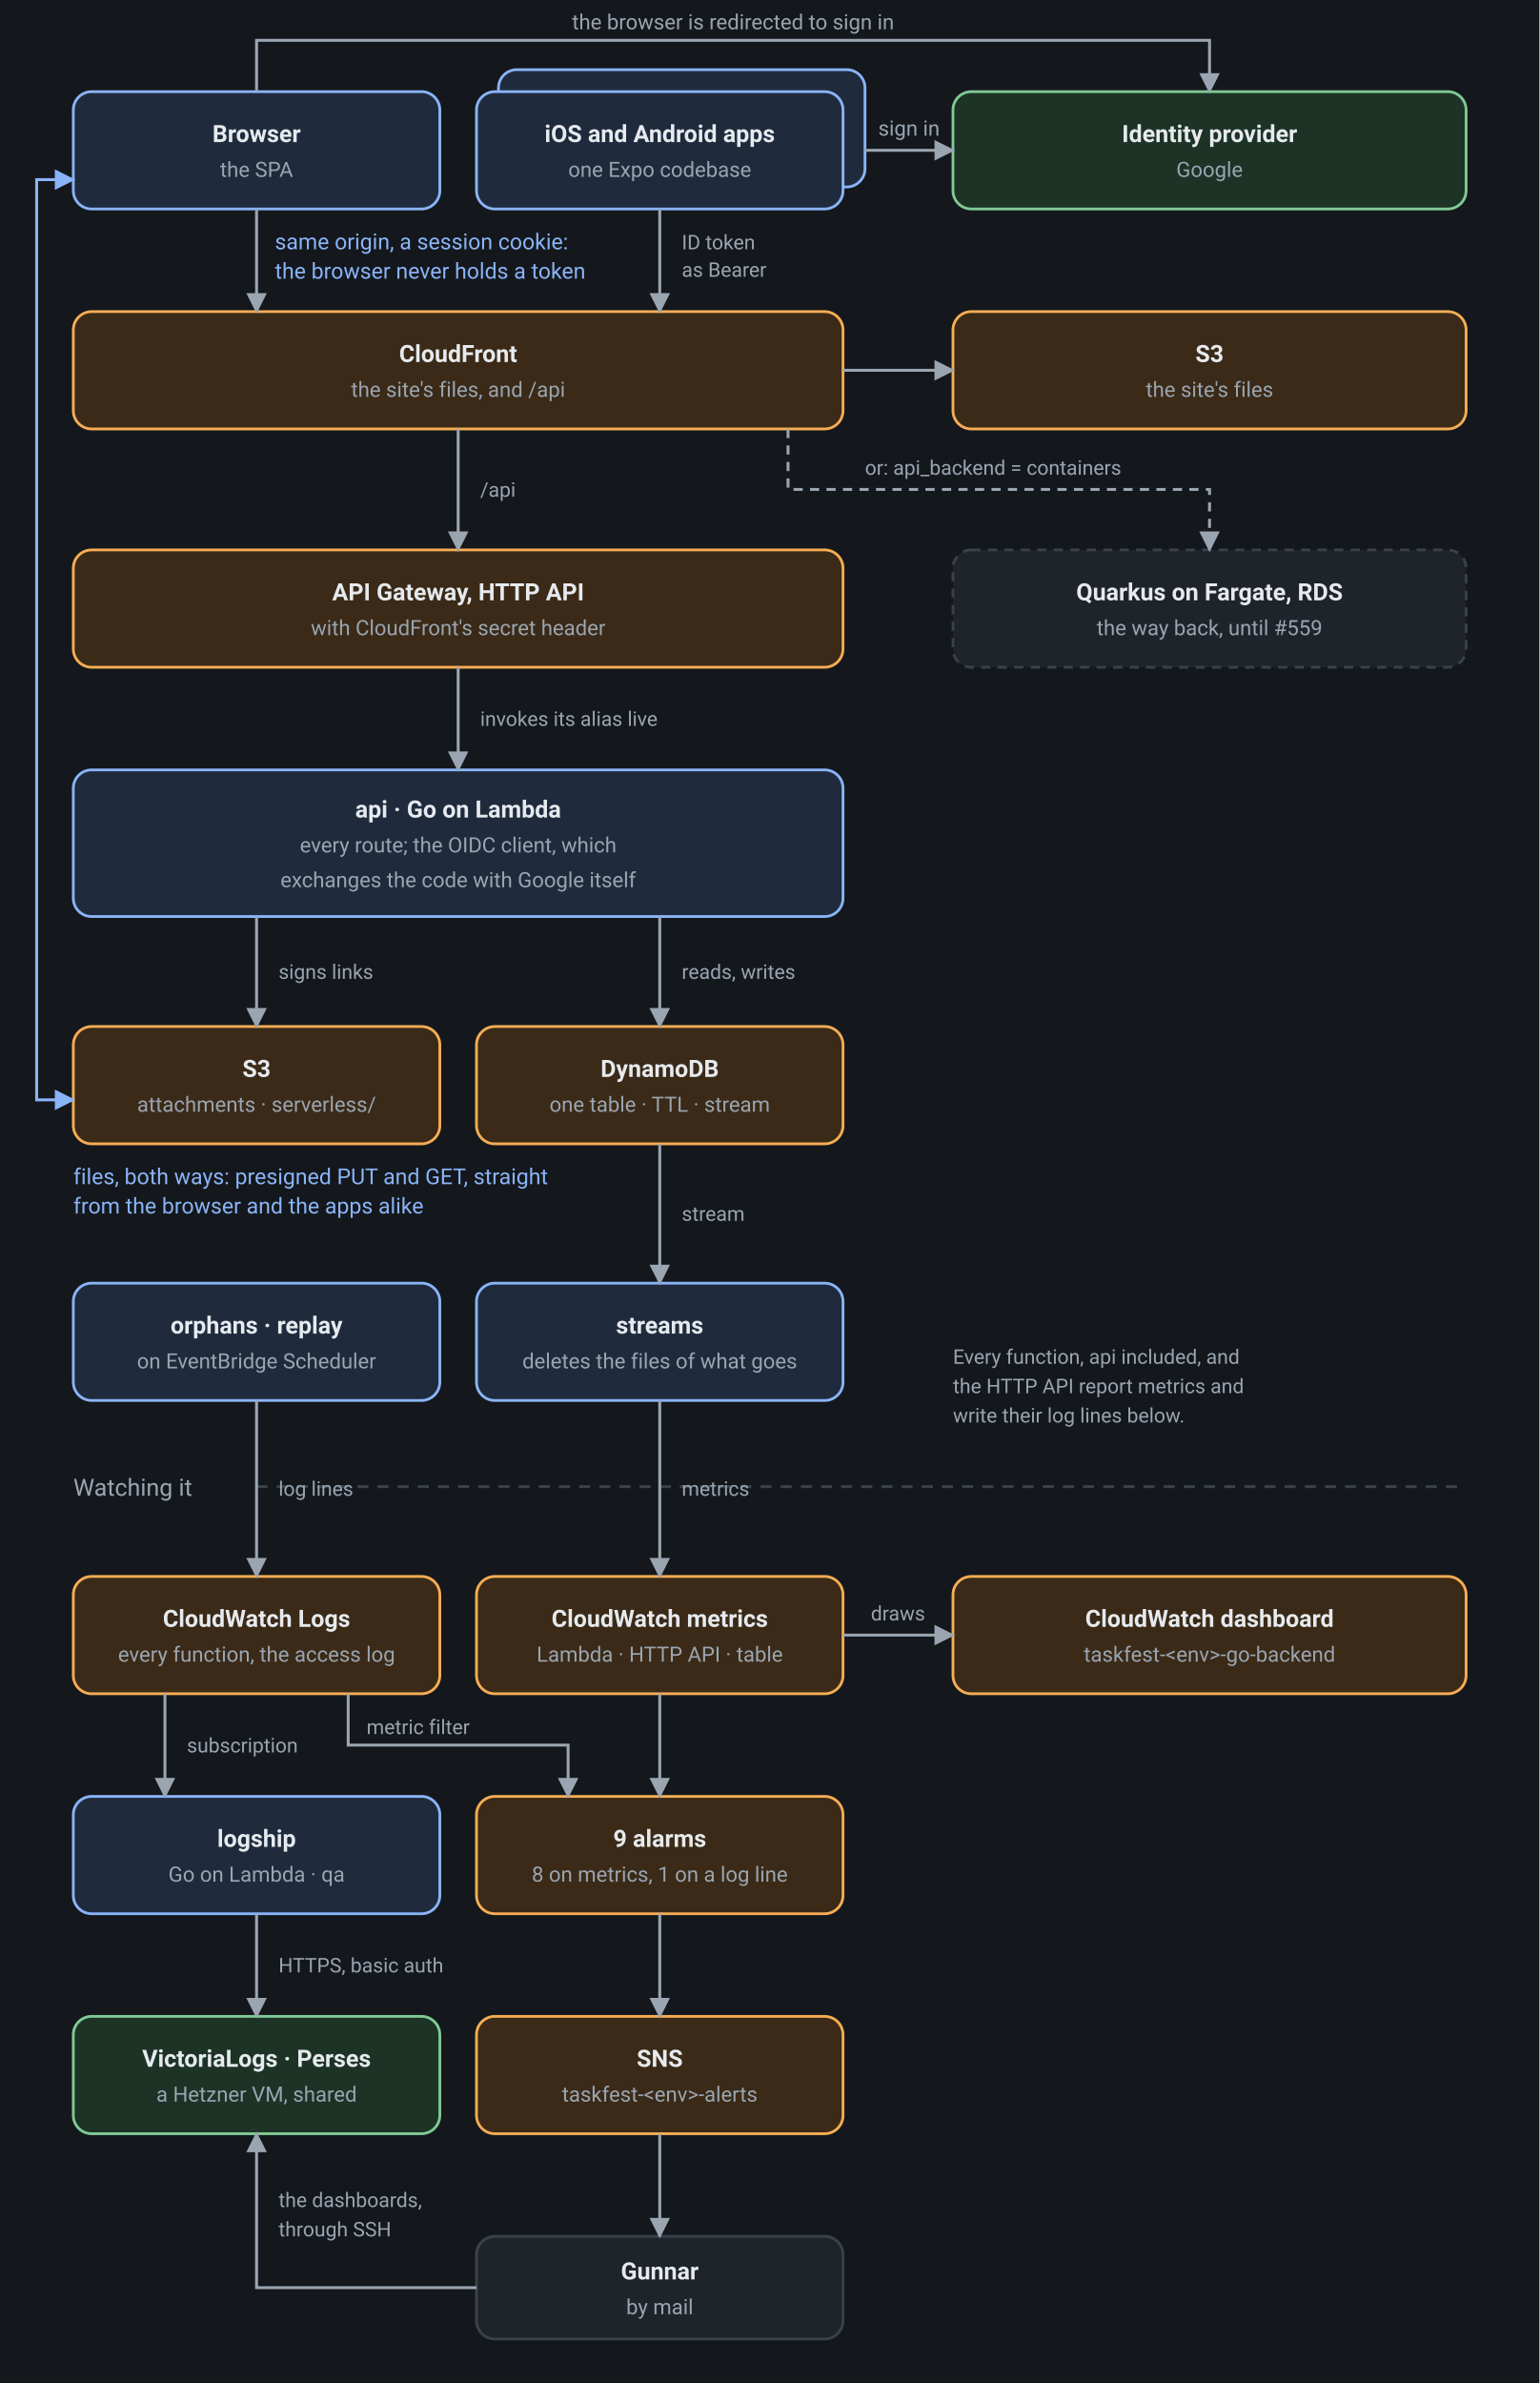
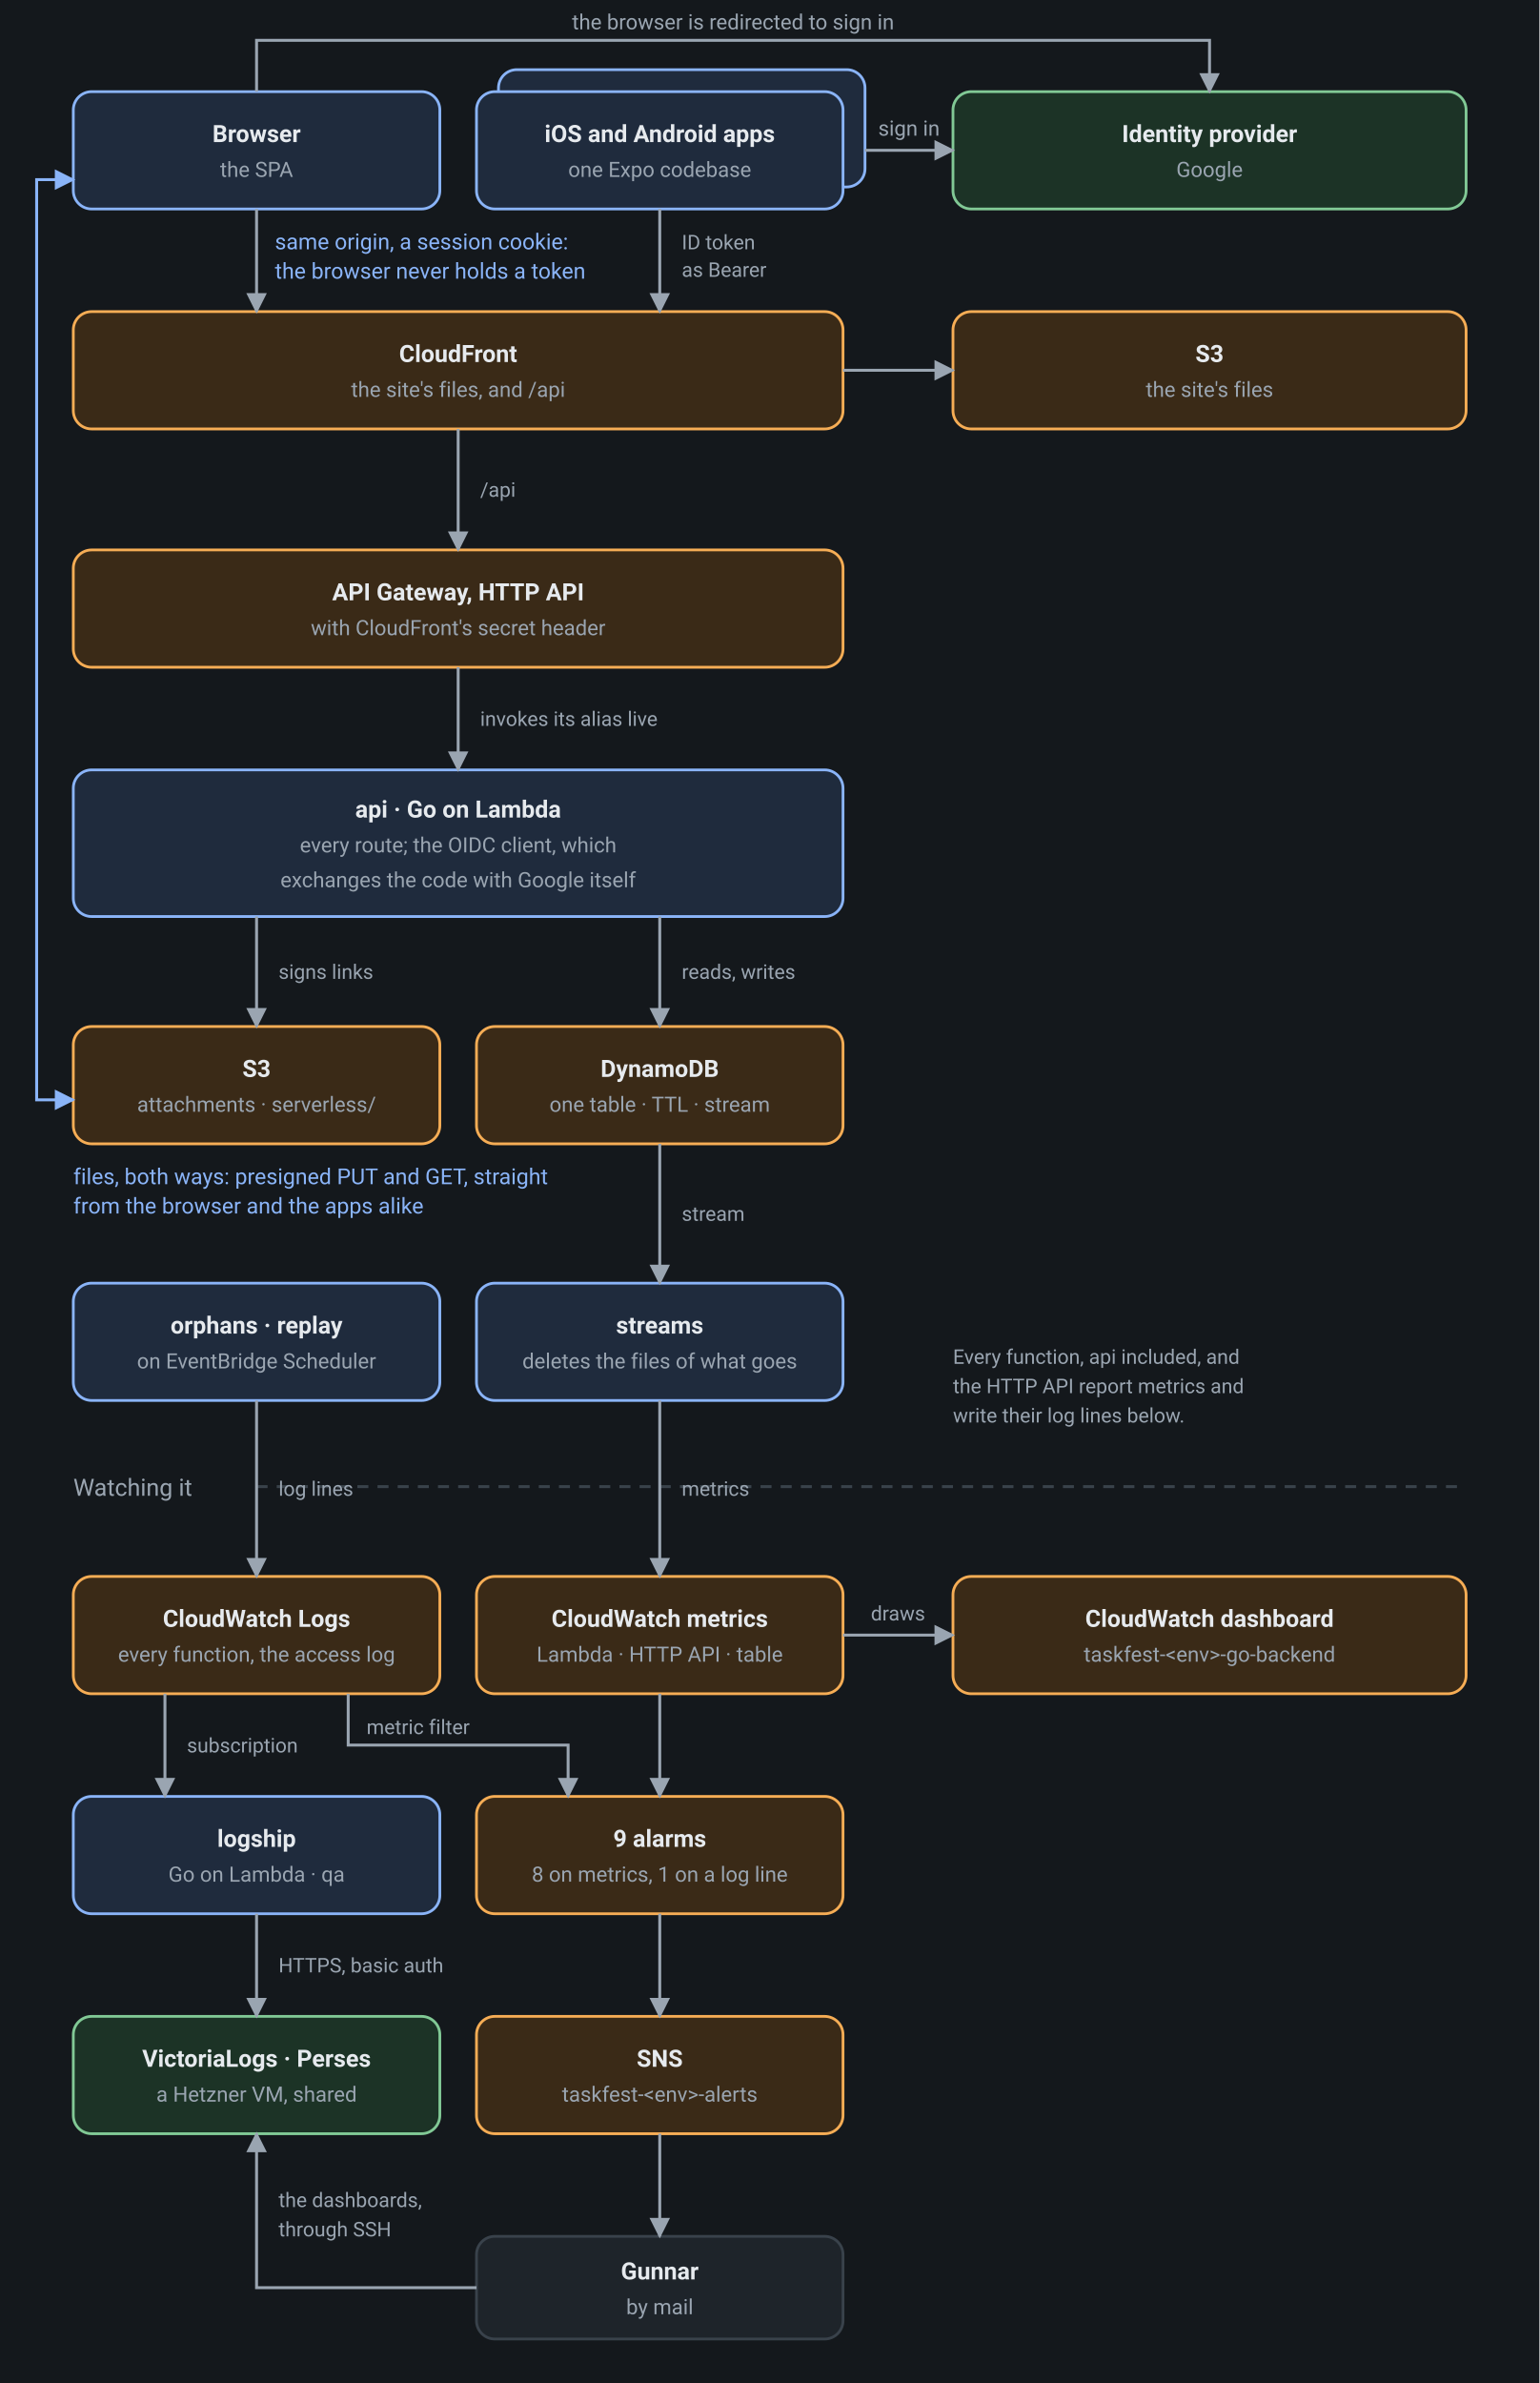
- <svg xmlns="http://www.w3.org/2000/svg" viewBox="0 0 840 1300" width="840" height="1300" role="img" aria-label="TaskFest on the Go backend, top to bottom. The browser and the iOS and Android apps sign in with Google: the browser is redirected there, the apps sign in themselves. Both talk only to CloudFront, which serves the site's files from S3 and passes /api to API Gateway's HTTP API with a secret header, or, where api_backend says containers, to the Quarkus backend on Fargate, the way back until it is removed. The HTTP API invokes the api function, Go on Lambda, which serves every route and is the OIDC client: it exchanges the code with Google itself, and the browser holds a session cookie, never a token, while the apps send their ID token as a Bearer token. The api function reads and writes one DynamoDB table and signs links to the attachment bucket, so files go both ways straight between the clients and S3. The table's stream feeds the streams function, and EventBridge Scheduler runs orphans and replay. Every function and the HTTP API report metrics to CloudWatch, which a CloudWatch dashboard draws, and write their log lines to CloudWatch Logs. Nine alarms, eight on the metrics and one on the orphan clean-up's log line through a metric filter, notify an SNS topic, which mails Gunnar. In qa, a subscription filter also hands every log line to logship, which sends it over HTTPS with basic auth to VictoriaLogs and Perses on a shared Hetzner VM, which Gunnar opens through SSH." font-family="system-ui, -apple-system, BlinkMacSystemFont, 'Segoe UI', Roboto, Helvetica, Arial, sans-serif">
+ <svg xmlns="http://www.w3.org/2000/svg" viewBox="0 0 840 1300" width="840" height="1300" role="img" aria-label="TaskFest on the Go backend, top to bottom. The browser and the iOS and Android apps sign in with Google: the browser is redirected there, the apps sign in themselves. Both talk only to CloudFront, which serves the site's files from S3 and passes /api to API Gateway's HTTP API with a secret header. The HTTP API invokes the api function, Go on Lambda, which serves every route and is the OIDC client: it exchanges the code with Google itself, and the browser holds a session cookie, never a token, while the apps send their ID token as a Bearer token. The api function reads and writes one DynamoDB table and signs links to the attachment bucket, so files go both ways straight between the clients and S3. The table's stream feeds the streams function, and EventBridge Scheduler runs orphans and replay. Every function and the HTTP API report metrics to CloudWatch, which a CloudWatch dashboard draws, and write their log lines to CloudWatch Logs. Nine alarms, eight on the metrics and one on the orphan clean-up's log line through a metric filter, notify an SNS topic, which mails Gunnar. In qa, a subscription filter also hands every log line to logship, which sends it over HTTPS with basic auth to VictoriaLogs and Perses on a shared Hetzner VM, which Gunnar opens through SSH." font-family="system-ui, -apple-system, BlinkMacSystemFont, 'Segoe UI', Roboto, Helvetica, Arial, sans-serif">
  <defs>
    <marker id="arrow" viewBox="0 0 10 10" refX="9" refY="5" markerWidth="7" markerHeight="7" orient="auto-start-reverse">
      <path d="M 0 0 L 10 5 L 0 10 z" fill="#9aa5b1" />
    </marker>
    <marker id="arrow-accent" viewBox="0 0 10 10" refX="9" refY="5" markerWidth="7" markerHeight="7" orient="auto-start-reverse">
      <path d="M 0 0 L 10 5 L 0 10 z" fill="#8ab4f8" />
    </marker>
  </defs>
  <rect width="840" height="1300" fill="#14181c" />
  <rect x="40" y="50" width="200" height="64" rx="10" fill="#1f2b3d" stroke="#8ab4f8" stroke-width="1.5" />
  <text x="140.0" y="77.5" text-anchor="middle" font-size="13" font-weight="600" fill="#e6eaee">Browser</text>
  <text x="140.0" y="96.5" text-anchor="middle" font-size="11.5" font-weight="400" fill="#9aa5b1">the SPA</text>
  <rect x="272" y="38" width="200" height="64" rx="10" fill="#1f2b3d" stroke="#8ab4f8" stroke-width="1.5" />
  <rect x="260" y="50" width="200" height="64" rx="10" fill="#1f2b3d" stroke="#8ab4f8" stroke-width="1.5" />
  <text x="360.0" y="77.5" text-anchor="middle" font-size="13" font-weight="600" fill="#e6eaee">iOS and Android apps</text>
  <text x="360.0" y="96.5" text-anchor="middle" font-size="11.5" font-weight="400" fill="#9aa5b1">one Expo codebase</text>
  <rect x="520" y="50" width="280" height="64" rx="10" fill="#1c3326" stroke="#81c995" stroke-width="1.5" />
  <text x="660.0" y="77.5" text-anchor="middle" font-size="13" font-weight="600" fill="#e6eaee">Identity provider</text>
  <text x="660.0" y="96.5" text-anchor="middle" font-size="11.5" font-weight="400" fill="#9aa5b1">Google</text>
  <polyline points="472,82 520,82" fill="none" stroke="#9aa5b1" stroke-width="1.6" marker-end="url(#arrow)" />
  <text x="496.0" y="74" text-anchor="middle" font-size="11.5" fill="#9aa5b1">sign in</text>
  <polyline points="140.0,50 140.0,22 660.0,22 660.0,50" fill="none" stroke="#9aa5b1" stroke-width="1.6" marker-end="url(#arrow)" />
  <text x="400.0" y="16" text-anchor="middle" font-size="11.5" fill="#9aa5b1">the browser is redirected to sign in</text>
  <rect x="40" y="170" width="420" height="64" rx="10" fill="#3a2a17" stroke="#f6ad55" stroke-width="1.5" />
  <text x="250.0" y="197.5" text-anchor="middle" font-size="13" font-weight="600" fill="#e6eaee">CloudFront</text>
  <text x="250.0" y="216.5" text-anchor="middle" font-size="11.5" font-weight="400" fill="#9aa5b1">the site's files, and /api</text>
  <rect x="520" y="170" width="280" height="64" rx="10" fill="#3a2a17" stroke="#f6ad55" stroke-width="1.5" />
  <text x="660.0" y="197.5" text-anchor="middle" font-size="13" font-weight="600" fill="#e6eaee">S3</text>
  <text x="660.0" y="216.5" text-anchor="middle" font-size="11.5" font-weight="400" fill="#9aa5b1">the site's files</text>
  <polyline points="140.0,114 140.0,170" fill="none" stroke="#9aa5b1" stroke-width="1.6" marker-end="url(#arrow)" />
  <text x="150.0" y="136" text-anchor="start" font-size="12" fill="#8ab4f8">same origin, a session cookie:</text>
  <text x="150.0" y="152" text-anchor="start" font-size="12" fill="#8ab4f8">the browser never holds a token</text>
  <polyline points="360.0,114 360.0,170" fill="none" stroke="#9aa5b1" stroke-width="1.6" marker-end="url(#arrow)" />
  <text x="372.0" y="136" text-anchor="start" font-size="11" fill="#9aa5b1">ID token</text>
  <text x="372.0" y="151" text-anchor="start" font-size="11" fill="#9aa5b1">as Bearer</text>
  <polyline points="460,202 520,202" fill="none" stroke="#9aa5b1" stroke-width="1.6" marker-end="url(#arrow)" />
  <rect x="40" y="300" width="420" height="64" rx="10" fill="#3a2a17" stroke="#f6ad55" stroke-width="1.5" />
  <text x="250.0" y="327.5" text-anchor="middle" font-size="13" font-weight="600" fill="#e6eaee">API Gateway, HTTP API</text>
  <text x="250.0" y="346.5" text-anchor="middle" font-size="11.5" font-weight="400" fill="#9aa5b1">with CloudFront's secret header</text>
-   <rect x="520" y="300" width="280" height="64" rx="10" fill="#1e242a" stroke="#39424b" stroke-width="1.5" stroke-dasharray="5 4" />
-   <text x="660.0" y="327.5" text-anchor="middle" font-size="13" font-weight="600" fill="#e6eaee">Quarkus on Fargate, RDS</text>
-   <text x="660.0" y="346.5" text-anchor="middle" font-size="11.5" font-weight="400" fill="#9aa5b1">the way back, until #559</text>
  <polyline points="250.0,234 250.0,300" fill="none" stroke="#9aa5b1" stroke-width="1.6" marker-end="url(#arrow)" />
  <text x="262.0" y="271.0" text-anchor="start" font-size="11" fill="#9aa5b1">/api</text>
-   <polyline points="430,234 430,267 660.0,267 660.0,300" fill="none" stroke="#9aa5b1" stroke-width="1.6" stroke-dasharray="5 4" marker-end="url(#arrow)" />
-   <text x="472" y="259" text-anchor="start" font-size="11" fill="#9aa5b1">or: api_backend = containers</text>
  <rect x="40" y="420" width="420" height="80" rx="10" fill="#1f2b3d" stroke="#8ab4f8" stroke-width="1.5" />
  <text x="250.0" y="446.0" text-anchor="middle" font-size="13" font-weight="600" fill="#e6eaee">api · Go on Lambda</text>
  <text x="250.0" y="465.0" text-anchor="middle" font-size="11.5" font-weight="400" fill="#9aa5b1">every route; the OIDC client, which</text>
  <text x="250.0" y="484.0" text-anchor="middle" font-size="11.5" font-weight="400" fill="#9aa5b1">exchanges the code with Google itself</text>
  <polyline points="250.0,364 250.0,420" fill="none" stroke="#9aa5b1" stroke-width="1.6" marker-end="url(#arrow)" />
  <text x="262.0" y="396.0" text-anchor="start" font-size="11" fill="#9aa5b1">invokes its alias live</text>
  <rect x="40" y="560" width="200" height="64" rx="10" fill="#3a2a17" stroke="#f6ad55" stroke-width="1.5" />
  <text x="140.0" y="587.5" text-anchor="middle" font-size="13" font-weight="600" fill="#e6eaee">S3</text>
  <text x="140.0" y="606.5" text-anchor="middle" font-size="11.5" font-weight="400" fill="#9aa5b1">attachments · serverless/</text>
  <rect x="260" y="560" width="200" height="64" rx="10" fill="#3a2a17" stroke="#f6ad55" stroke-width="1.5" />
  <text x="360.0" y="587.5" text-anchor="middle" font-size="13" font-weight="600" fill="#e6eaee">DynamoDB</text>
  <text x="360.0" y="606.5" text-anchor="middle" font-size="11.5" font-weight="400" fill="#9aa5b1">one table · TTL · stream</text>
  <polyline points="140.0,500 140.0,560" fill="none" stroke="#9aa5b1" stroke-width="1.6" marker-end="url(#arrow)" />
  <text x="152.0" y="534.0" text-anchor="start" font-size="11" fill="#9aa5b1">signs links</text>
  <polyline points="360.0,500 360.0,560" fill="none" stroke="#9aa5b1" stroke-width="1.6" marker-end="url(#arrow)" />
  <text x="372.0" y="534.0" text-anchor="start" font-size="11" fill="#9aa5b1">reads, writes</text>
  <polyline points="40,98 20,98 20,600 40,600" fill="none" stroke="#8ab4f8" stroke-width="1.6" marker-start="url(#arrow-accent)" marker-end="url(#arrow-accent)" />
  <text x="40" y="646" text-anchor="start" font-size="12" fill="#8ab4f8">files, both ways: presigned PUT and GET, straight</text>
  <text x="40" y="662" text-anchor="start" font-size="12" fill="#8ab4f8">from the browser and the apps alike</text>
  <rect x="40" y="700" width="200" height="64" rx="10" fill="#1f2b3d" stroke="#8ab4f8" stroke-width="1.5" />
  <text x="140.0" y="727.5" text-anchor="middle" font-size="13" font-weight="600" fill="#e6eaee">orphans · replay</text>
  <text x="140.0" y="746.5" text-anchor="middle" font-size="11.5" font-weight="400" fill="#9aa5b1">on EventBridge Scheduler</text>
  <rect x="260" y="700" width="200" height="64" rx="10" fill="#1f2b3d" stroke="#8ab4f8" stroke-width="1.5" />
  <text x="360.0" y="727.5" text-anchor="middle" font-size="13" font-weight="600" fill="#e6eaee">streams</text>
  <text x="360.0" y="746.5" text-anchor="middle" font-size="11.5" font-weight="400" fill="#9aa5b1">deletes the files of what goes</text>
  <polyline points="360.0,624 360.0,700" fill="none" stroke="#9aa5b1" stroke-width="1.6" marker-end="url(#arrow)" />
  <text x="372.0" y="666.0" text-anchor="start" font-size="11" fill="#9aa5b1">stream</text>
  <text x="40" y="816" text-anchor="start" font-size="13" fill="#9aa5b1">Watching it</text>
  <line x1="140" y1="811" x2="800" y2="811" stroke="#39424b" stroke-width="1.6" stroke-dasharray="6 5" />
  <text x="520" y="744" text-anchor="start" font-size="11" fill="#9aa5b1">Every function, api included, and</text>
  <text x="520" y="760" text-anchor="start" font-size="11" fill="#9aa5b1">the HTTP API report metrics and</text>
  <text x="520" y="776" text-anchor="start" font-size="11" fill="#9aa5b1">write their log lines below.</text>
  <rect x="40" y="860" width="200" height="64" rx="10" fill="#3a2a17" stroke="#f6ad55" stroke-width="1.5" />
  <text x="140.0" y="887.5" text-anchor="middle" font-size="13" font-weight="600" fill="#e6eaee">CloudWatch Logs</text>
  <text x="140.0" y="906.5" text-anchor="middle" font-size="11.5" font-weight="400" fill="#9aa5b1">every function, the access log</text>
  <rect x="260" y="860" width="200" height="64" rx="10" fill="#3a2a17" stroke="#f6ad55" stroke-width="1.5" />
  <text x="360.0" y="887.5" text-anchor="middle" font-size="13" font-weight="600" fill="#e6eaee">CloudWatch metrics</text>
  <text x="360.0" y="906.5" text-anchor="middle" font-size="11.5" font-weight="400" fill="#9aa5b1">Lambda · HTTP API · table</text>
  <rect x="520" y="860" width="280" height="64" rx="10" fill="#3a2a17" stroke="#f6ad55" stroke-width="1.5" />
  <text x="660.0" y="887.5" text-anchor="middle" font-size="13" font-weight="600" fill="#e6eaee">CloudWatch dashboard</text>
  <text x="660.0" y="906.5" text-anchor="middle" font-size="11.5" font-weight="400" fill="#9aa5b1">taskfest-&lt;env&gt;-go-backend</text>
  <polyline points="140.0,764 140.0,860" fill="none" stroke="#9aa5b1" stroke-width="1.6" marker-end="url(#arrow)" />
  <text x="152.0" y="816.0" text-anchor="start" font-size="11" fill="#9aa5b1">log lines</text>
  <polyline points="360.0,764 360.0,860" fill="none" stroke="#9aa5b1" stroke-width="1.6" marker-end="url(#arrow)" />
  <text x="372.0" y="816.0" text-anchor="start" font-size="11" fill="#9aa5b1">metrics</text>
  <polyline points="460,892 520,892" fill="none" stroke="#9aa5b1" stroke-width="1.6" marker-end="url(#arrow)" />
  <text x="490.0" y="884" text-anchor="middle" font-size="11" fill="#9aa5b1">draws</text>
  <rect x="40" y="980" width="200" height="64" rx="10" fill="#1f2b3d" stroke="#8ab4f8" stroke-width="1.5" />
  <text x="140.0" y="1007.5" text-anchor="middle" font-size="13" font-weight="600" fill="#e6eaee">logship</text>
  <text x="140.0" y="1026.5" text-anchor="middle" font-size="11.5" font-weight="400" fill="#9aa5b1">Go on Lambda · qa</text>
  <rect x="260" y="980" width="200" height="64" rx="10" fill="#3a2a17" stroke="#f6ad55" stroke-width="1.5" />
  <text x="360.0" y="1007.5" text-anchor="middle" font-size="13" font-weight="600" fill="#e6eaee">9 alarms</text>
  <text x="360.0" y="1026.5" text-anchor="middle" font-size="11.5" font-weight="400" fill="#9aa5b1">8 on metrics, 1 on a log line</text>
  <polyline points="90.0,924 90.0,980" fill="none" stroke="#9aa5b1" stroke-width="1.6" marker-end="url(#arrow)" />
  <text x="102.0" y="956" text-anchor="start" font-size="11" fill="#9aa5b1">subscription</text>
  <polyline points="360.0,924 360.0,980" fill="none" stroke="#9aa5b1" stroke-width="1.6" marker-end="url(#arrow)" />
  <polyline points="190.0,924 190.0,952 310.0,952 310.0,980" fill="none" stroke="#9aa5b1" stroke-width="1.6" marker-end="url(#arrow)" />
  <text x="200.0" y="946" text-anchor="start" font-size="11" fill="#9aa5b1">metric filter</text>
  <rect x="40" y="1100" width="200" height="64" rx="10" fill="#1c3326" stroke="#81c995" stroke-width="1.5" />
  <text x="140.0" y="1127.5" text-anchor="middle" font-size="13" font-weight="600" fill="#e6eaee">VictoriaLogs · Perses</text>
  <text x="140.0" y="1146.5" text-anchor="middle" font-size="11.5" font-weight="400" fill="#9aa5b1">a Hetzner VM, shared</text>
  <rect x="260" y="1100" width="200" height="64" rx="10" fill="#3a2a17" stroke="#f6ad55" stroke-width="1.5" />
  <text x="360.0" y="1127.5" text-anchor="middle" font-size="13" font-weight="600" fill="#e6eaee">SNS</text>
  <text x="360.0" y="1146.5" text-anchor="middle" font-size="11.5" font-weight="400" fill="#9aa5b1">taskfest-&lt;env&gt;-alerts</text>
  <polyline points="140.0,1044 140.0,1100" fill="none" stroke="#9aa5b1" stroke-width="1.6" marker-end="url(#arrow)" />
  <text x="152.0" y="1076.0" text-anchor="start" font-size="11" fill="#9aa5b1">HTTPS, basic auth</text>
  <polyline points="360.0,1044 360.0,1100" fill="none" stroke="#9aa5b1" stroke-width="1.6" marker-end="url(#arrow)" />
  <rect x="260" y="1220" width="200" height="56" rx="10" fill="#1e242a" stroke="#39424b" stroke-width="1.5" />
  <text x="360.0" y="1243.5" text-anchor="middle" font-size="13" font-weight="600" fill="#e6eaee">Gunnar</text>
  <text x="360.0" y="1262.5" text-anchor="middle" font-size="11.5" font-weight="400" fill="#9aa5b1">by mail</text>
  <polyline points="360.0,1164 360.0,1220" fill="none" stroke="#9aa5b1" stroke-width="1.6" marker-end="url(#arrow)" />
  <polyline points="260,1248 140.0,1248 140.0,1164" fill="none" stroke="#9aa5b1" stroke-width="1.6" marker-end="url(#arrow)" />
  <text x="152.0" y="1204" text-anchor="start" font-size="11" fill="#9aa5b1">the dashboards,</text>
  <text x="152.0" y="1220" text-anchor="start" font-size="11" fill="#9aa5b1">through SSH</text>
</svg>
